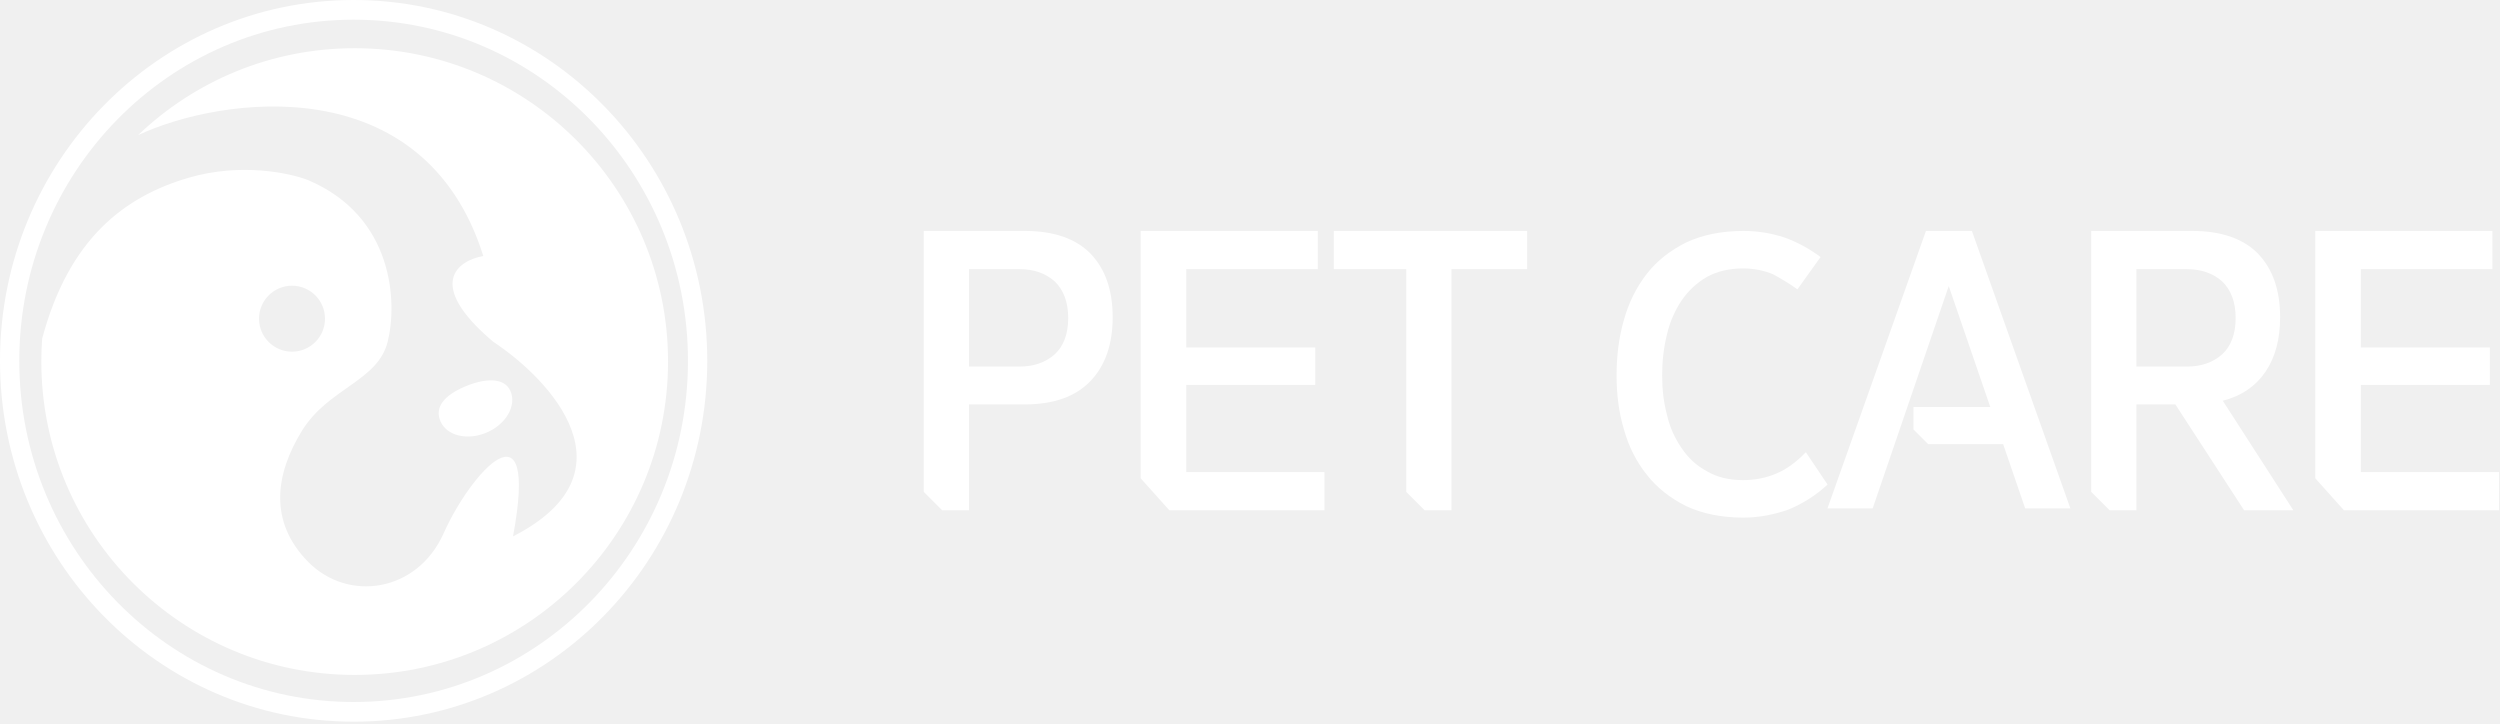
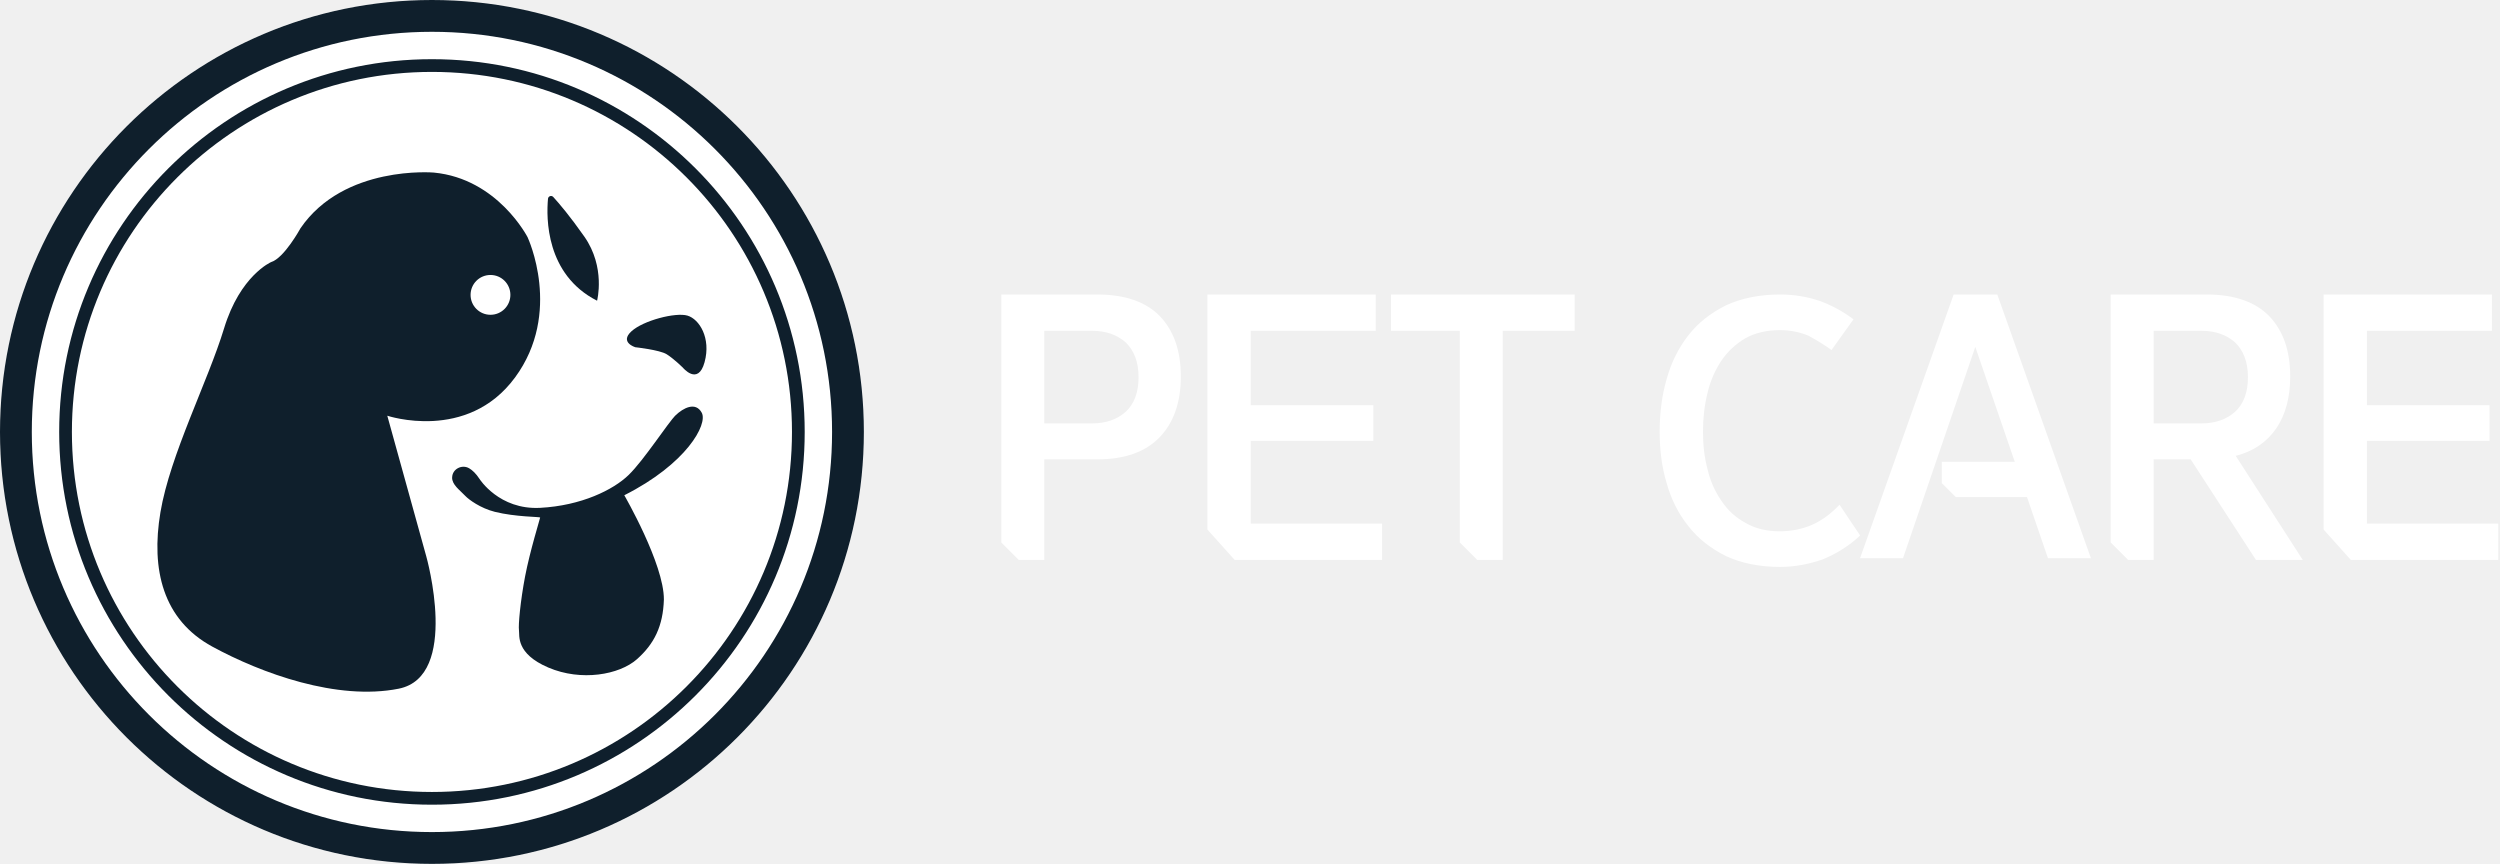
- <svg xmlns="http://www.w3.org/2000/svg" width="363" height="105" viewBox="0 0 363 105" fill="none">
-   <path d="M342.796 55.893V68.541H362.862V74.091H340.341L336.178 69.448V33.532H361.901V39.082H342.796V50.449H361.527V55.893H342.796Z" fill="white" />
-   <path d="M303.643 71.422V33.532H318.318C322.534 33.532 325.736 34.653 327.871 36.841C330.006 39.082 331.073 42.124 331.073 46.073C331.073 49.222 330.379 51.837 328.992 53.918C327.551 56.053 325.469 57.494 322.748 58.188L332.994 74.091H325.843L315.863 58.721H310.207V74.091H306.311L303.643 71.422ZM317.571 53.224C319.599 53.224 321.307 52.637 322.641 51.463C323.922 50.289 324.616 48.528 324.616 46.18C324.616 43.832 323.922 42.071 322.641 40.843C321.307 39.669 319.599 39.082 317.571 39.082H310.207V53.224H317.571Z" fill="white" />
-   <path d="M290.855 64.485H279.968L277.833 62.35V59.095H288.987L282.957 41.537L271.91 73.824H265.346L279.648 33.532H286.319L300.621 73.824H294.057L290.855 64.485Z" fill="white" />
-   <path d="M234.728 54.505C234.728 51.73 235.048 49.008 235.795 46.447C236.489 43.939 237.609 41.697 239.104 39.776C240.598 37.855 242.519 36.361 244.867 35.187C247.162 34.119 249.937 33.532 253.139 33.532C255.22 33.532 257.195 33.852 259.116 34.493C260.931 35.133 262.692 36.094 264.346 37.321L260.984 42.017C259.81 41.164 258.636 40.47 257.462 39.83C256.181 39.296 254.74 38.976 253.086 38.976C251.058 38.976 249.297 39.403 247.856 40.203C246.362 41.057 245.134 42.231 244.174 43.618C243.213 45.059 242.466 46.714 242.039 48.582C241.559 50.503 241.345 52.477 241.345 54.505C241.345 56.533 241.559 58.401 242.039 60.215C242.466 62.083 243.213 63.684 244.174 65.072C245.134 66.513 246.362 67.633 247.856 68.434C249.297 69.288 251.058 69.715 253.086 69.715C254.793 69.715 256.448 69.394 257.942 68.754C259.436 68.114 260.824 67.1 262.211 65.659L265.36 70.355C263.652 71.956 261.731 73.13 259.703 73.984C257.569 74.731 255.38 75.158 253.139 75.158C249.937 75.158 247.162 74.571 244.867 73.504C242.519 72.33 240.598 70.835 239.104 68.914C237.609 67.046 236.489 64.858 235.795 62.35C235.048 59.895 234.728 57.28 234.728 54.505Z" fill="white" />
-   <path d="M193.672 39.082V33.532H221.743V39.082H210.749V74.091H206.853L204.185 71.422V39.082H193.672Z" fill="white" />
-   <path d="M172.242 55.893V68.541H192.308V74.091H169.787L165.624 69.448V33.532H191.347V39.082H172.242V50.449H190.973V55.893H172.242Z" fill="white" />
-   <path d="M134.13 71.422V33.532H148.806C153.022 33.532 156.224 34.653 158.359 36.841C160.493 39.082 161.561 42.124 161.561 46.073C161.561 49.969 160.493 53.064 158.359 55.306C156.171 57.6 152.969 58.721 148.806 58.721H140.694V74.091H136.799L134.13 71.422ZM148.059 53.224C150.087 53.224 151.795 52.637 153.129 51.463C154.41 50.289 155.103 48.528 155.103 46.18C155.103 43.832 154.41 42.071 153.129 40.843C151.795 39.669 150.087 39.082 148.059 39.082H140.694V53.224H148.059Z" fill="white" />
-   <path d="M99.893 52.394C99.893 25.036 78.158 2.858 51.347 2.858C24.536 2.858 2.801 25.036 2.801 52.394C2.801 79.753 24.536 101.931 51.347 101.931V104.789C22.989 104.789 0 81.331 0 52.394C0 23.458 22.989 0 51.347 0C79.705 0 102.694 23.458 102.694 52.394C102.694 81.331 79.705 104.789 51.347 104.789V101.931C78.158 101.931 99.893 79.753 99.893 52.394Z" fill="white" />
-   <path d="M51.5 7C76.629 7 97 27.371 97 52.5C97 77.629 76.629 98 51.5 98C26.371 98 6 77.629 6 52.5C6 51.379 6.041 50.268 6.121 49.168C10.001 34.651 18.072 28.524 27.431 25.798C34.997 23.594 42.129 25.12 44.749 26.158C57.155 31.426 57.726 43.879 56.289 49.626C54.853 55.374 47.668 56.332 43.837 62.558C40.005 68.784 38.955 75.71 44.749 81.587C50.542 87.463 60.6 86.026 64.432 77.405C68.263 68.784 78.321 57.29 74.49 77.884C92.498 68.688 80.077 55.214 71.616 49.626C61.654 41.197 66.507 37.812 70.179 37.174C61.523 9.702 31.985 14.018 20.044 19.626C28.215 11.805 39.296 7 51.5 7ZM42.4 41.484C39.755 41.484 37.611 43.629 37.611 46.274C37.611 48.919 39.755 51.063 42.4 51.063C45.045 51.063 47.19 48.919 47.19 46.274C47.19 43.629 45.045 41.484 42.4 41.484Z" fill="white" />
-   <path d="M74.123 56.791C75.031 58.899 73.49 61.588 70.682 62.798C67.874 64.008 64.862 63.28 63.954 61.172C63.046 59.064 64.62 57.372 67.428 56.162C70.237 54.952 73.215 54.683 74.123 56.791Z" fill="white" />
+ <svg xmlns="http://www.w3.org/2000/svg" width="382" height="132" viewBox="0 0 382 132" fill="none">
+   <path d="M361.666 67.361V80.008H381.731V85.558H359.211L355.048 80.916V45H380.771V50.55H361.666V61.917H380.397V67.361H361.666Z" fill="white" />
+   <path d="M322.513 82.89V45H337.188C341.404 45 344.606 46.121 346.741 48.309C348.876 50.55 349.943 53.592 349.943 57.541C349.943 60.69 349.249 63.305 347.862 65.386C346.421 67.521 344.339 68.962 341.618 69.655L351.864 85.558H344.713L334.733 70.189H329.077V85.558H325.181L322.513 82.89ZM336.441 64.692C338.469 64.692 340.177 64.105 341.511 62.931C342.792 61.757 343.486 59.996 343.486 57.648C343.486 55.3 342.792 53.539 341.511 52.311C340.177 51.137 338.469 50.55 336.441 50.55H329.077V64.692H336.441Z" fill="white" />
+   <path d="M309.725 75.953H298.838L296.703 73.818V70.563H307.857L301.826 53.005L290.78 85.292H284.215L298.518 45H305.188L319.491 85.292H312.927L309.725 75.953Z" fill="white" />
+   <path d="M253.597 65.973C253.597 63.198 253.918 60.476 254.665 57.915C255.359 55.407 256.479 53.165 257.974 51.244C259.468 49.323 261.389 47.828 263.737 46.654C266.032 45.587 268.807 45 272.009 45C274.09 45 276.065 45.32 277.986 45.961C279.8 46.601 281.562 47.562 283.216 48.789L279.854 53.485C278.68 52.631 277.506 51.938 276.332 51.297C275.051 50.764 273.61 50.443 271.956 50.443C269.928 50.443 268.167 50.87 266.726 51.671C265.231 52.525 264.004 53.699 263.043 55.086C262.083 56.527 261.336 58.181 260.909 60.049C260.428 61.971 260.215 63.945 260.215 65.973C260.215 68.001 260.428 69.869 260.909 71.683C261.336 73.551 262.083 75.152 263.043 76.54C264.004 77.981 265.231 79.101 266.726 79.902C268.167 80.756 269.928 81.183 271.956 81.183C273.663 81.183 275.318 80.862 276.812 80.222C278.306 79.582 279.694 78.567 281.081 77.127L284.23 81.823C282.522 83.424 280.601 84.598 278.573 85.452C276.438 86.199 274.25 86.626 272.009 86.626C268.807 86.626 266.032 86.039 263.737 84.972C261.389 83.797 259.468 82.303 257.974 80.382C256.479 78.514 255.359 76.326 254.665 73.818C253.918 71.363 253.597 68.748 253.597 65.973Z" fill="white" />
+   <path d="M212.542 50.55V45H240.612V50.55H229.619V85.558H225.723L223.055 82.89V50.55H212.542Z" fill="white" />
+   <path d="M191.112 67.361V80.008H211.177V85.558H188.657L184.494 80.916V45H210.217V50.55H191.112V61.917H209.843V67.361H191.112Z" fill="white" />
+   <path d="M153 82.89V45H167.676C171.892 45 175.094 46.121 177.229 48.309C179.363 50.55 180.43 53.592 180.43 57.541C180.43 61.437 179.363 64.532 177.229 66.773C175.04 69.068 171.838 70.189 167.676 70.189H159.564V85.558H155.668L153 82.89ZM166.929 64.692C168.957 64.692 170.664 64.105 171.999 62.931C173.279 61.757 173.973 59.996 173.973 57.648C173.973 55.3 173.279 53.539 171.999 52.311C170.664 51.137 168.957 50.55 166.929 50.55H159.564V64.692H166.929Z" fill="white" />
+   <g clip-path="url(#clip0_343_87)">
+     <circle cx="66" cy="66" r="66" fill="white" />
+     <path d="M127.141 66C127.141 32.233 99.767 4.859 66 4.859C32.233 4.859 4.859 32.233 4.859 66C4.859 99.767 32.233 127.141 66 127.141C99.767 127.141 127.141 99.767 127.141 66ZM132 66C132 102.451 102.451 132 66 132C29.549 132 2.00352e-05 102.451 0 66C0 29.549 29.549 0 66 0C102.451 2.00404e-05 132 29.549 132 66Z" fill="#0F1F2C" />
+     <path d="M121.014 66C121.014 35.617 96.383 10.987 66 10.987C35.617 10.987 10.986 35.617 10.986 66C10.986 96.383 35.617 121.014 66 121.014C96.383 121.014 121.014 96.383 121.014 66ZM122.958 66C122.958 97.457 97.457 122.958 66 122.958C34.543 122.958 9.043 97.457 9.043 66C9.043 34.544 34.543 9.043 66 9.043C97.457 9.043 122.957 34.544 122.958 66Z" fill="#0F1F2C" />
+     <path d="M83.735 30.364C83.463 33.284 83.381 41.962 91.233 45.947C91.233 45.947 92.574 40.85 89.289 36.156C87.098 33.027 85.417 31.059 84.537 30.097C84.265 29.8 83.774 29.965 83.735 30.364Z" fill="#0F1F2C" />
+     <path d="M97.069 53.056C97.069 53.056 94.654 52.317 96.466 50.641C98.278 48.965 103.239 47.692 105.047 48.226C106.855 48.761 108.667 51.647 107.661 55.335C106.655 59.023 104.308 56.141 104.308 56.141C104.308 56.141 102.943 54.8 101.869 54.13C100.795 53.459 97.069 53.056 97.069 53.056Z" fill="#0F1F2C" />
+     <path d="M69.09 72.958C69.1 71.67 70.587 70.903 71.695 71.558C72.176 71.84 72.715 72.336 73.264 73.172C73.264 73.172 76.257 77.933 82.54 77.598C88.823 77.263 93.716 74.848 96.063 72.569C98.41 70.29 102.122 64.523 103.24 63.449C104.357 62.375 106.281 61.306 107.229 63.07C108.176 64.834 104.901 70.883 95.392 75.674C95.392 75.674 101.476 86.189 101.442 91.612C101.315 95.65 99.984 98.38 97.307 100.742C94.629 103.103 88.823 104.153 83.794 102.005C78.765 99.857 79.416 97.102 79.299 96.305C79.183 95.509 79.513 91.855 80.237 88.06C80.961 84.265 82.535 79.177 82.535 79.075C82.535 78.959 78.769 78.998 75.606 78.206C73.415 77.656 71.636 76.34 71.112 75.791C70.208 74.838 69.076 74.08 69.081 72.963L69.09 72.958Z" fill="#0F1F2C" />
+     <path d="M80.64 36.292C80.64 36.292 76.082 27.308 66.292 26.37C66.292 26.37 52.545 25.165 45.908 34.888C45.908 34.888 43.425 39.445 41.413 40.053C41.413 40.053 36.695 42.094 34.237 50.179C31.778 58.264 25.991 69.489 24.514 78.274C23.037 87.059 24.917 94.702 32.424 98.793C39.936 102.885 51.535 107.107 60.922 105.232C70.31 103.356 65.145 85.047 65.145 85.047L59.178 63.522C59.178 63.522 71.384 67.613 78.692 57.686C86 47.764 80.635 36.297 80.635 36.297L80.64 36.292ZM74.945 48.099C73.264 48.099 71.904 46.739 71.904 45.058C71.904 43.376 73.264 42.016 74.945 42.016C76.627 42.016 77.987 43.376 77.987 45.058C77.987 46.739 76.627 48.099 74.945 48.099Z" fill="#0F1F2C" />
+   </g>
+   <defs>
+     <clipPath id="clip0_343_87">
+       <rect width="132" height="132" fill="white" />
+     </clipPath>
+   </defs>
</svg>
